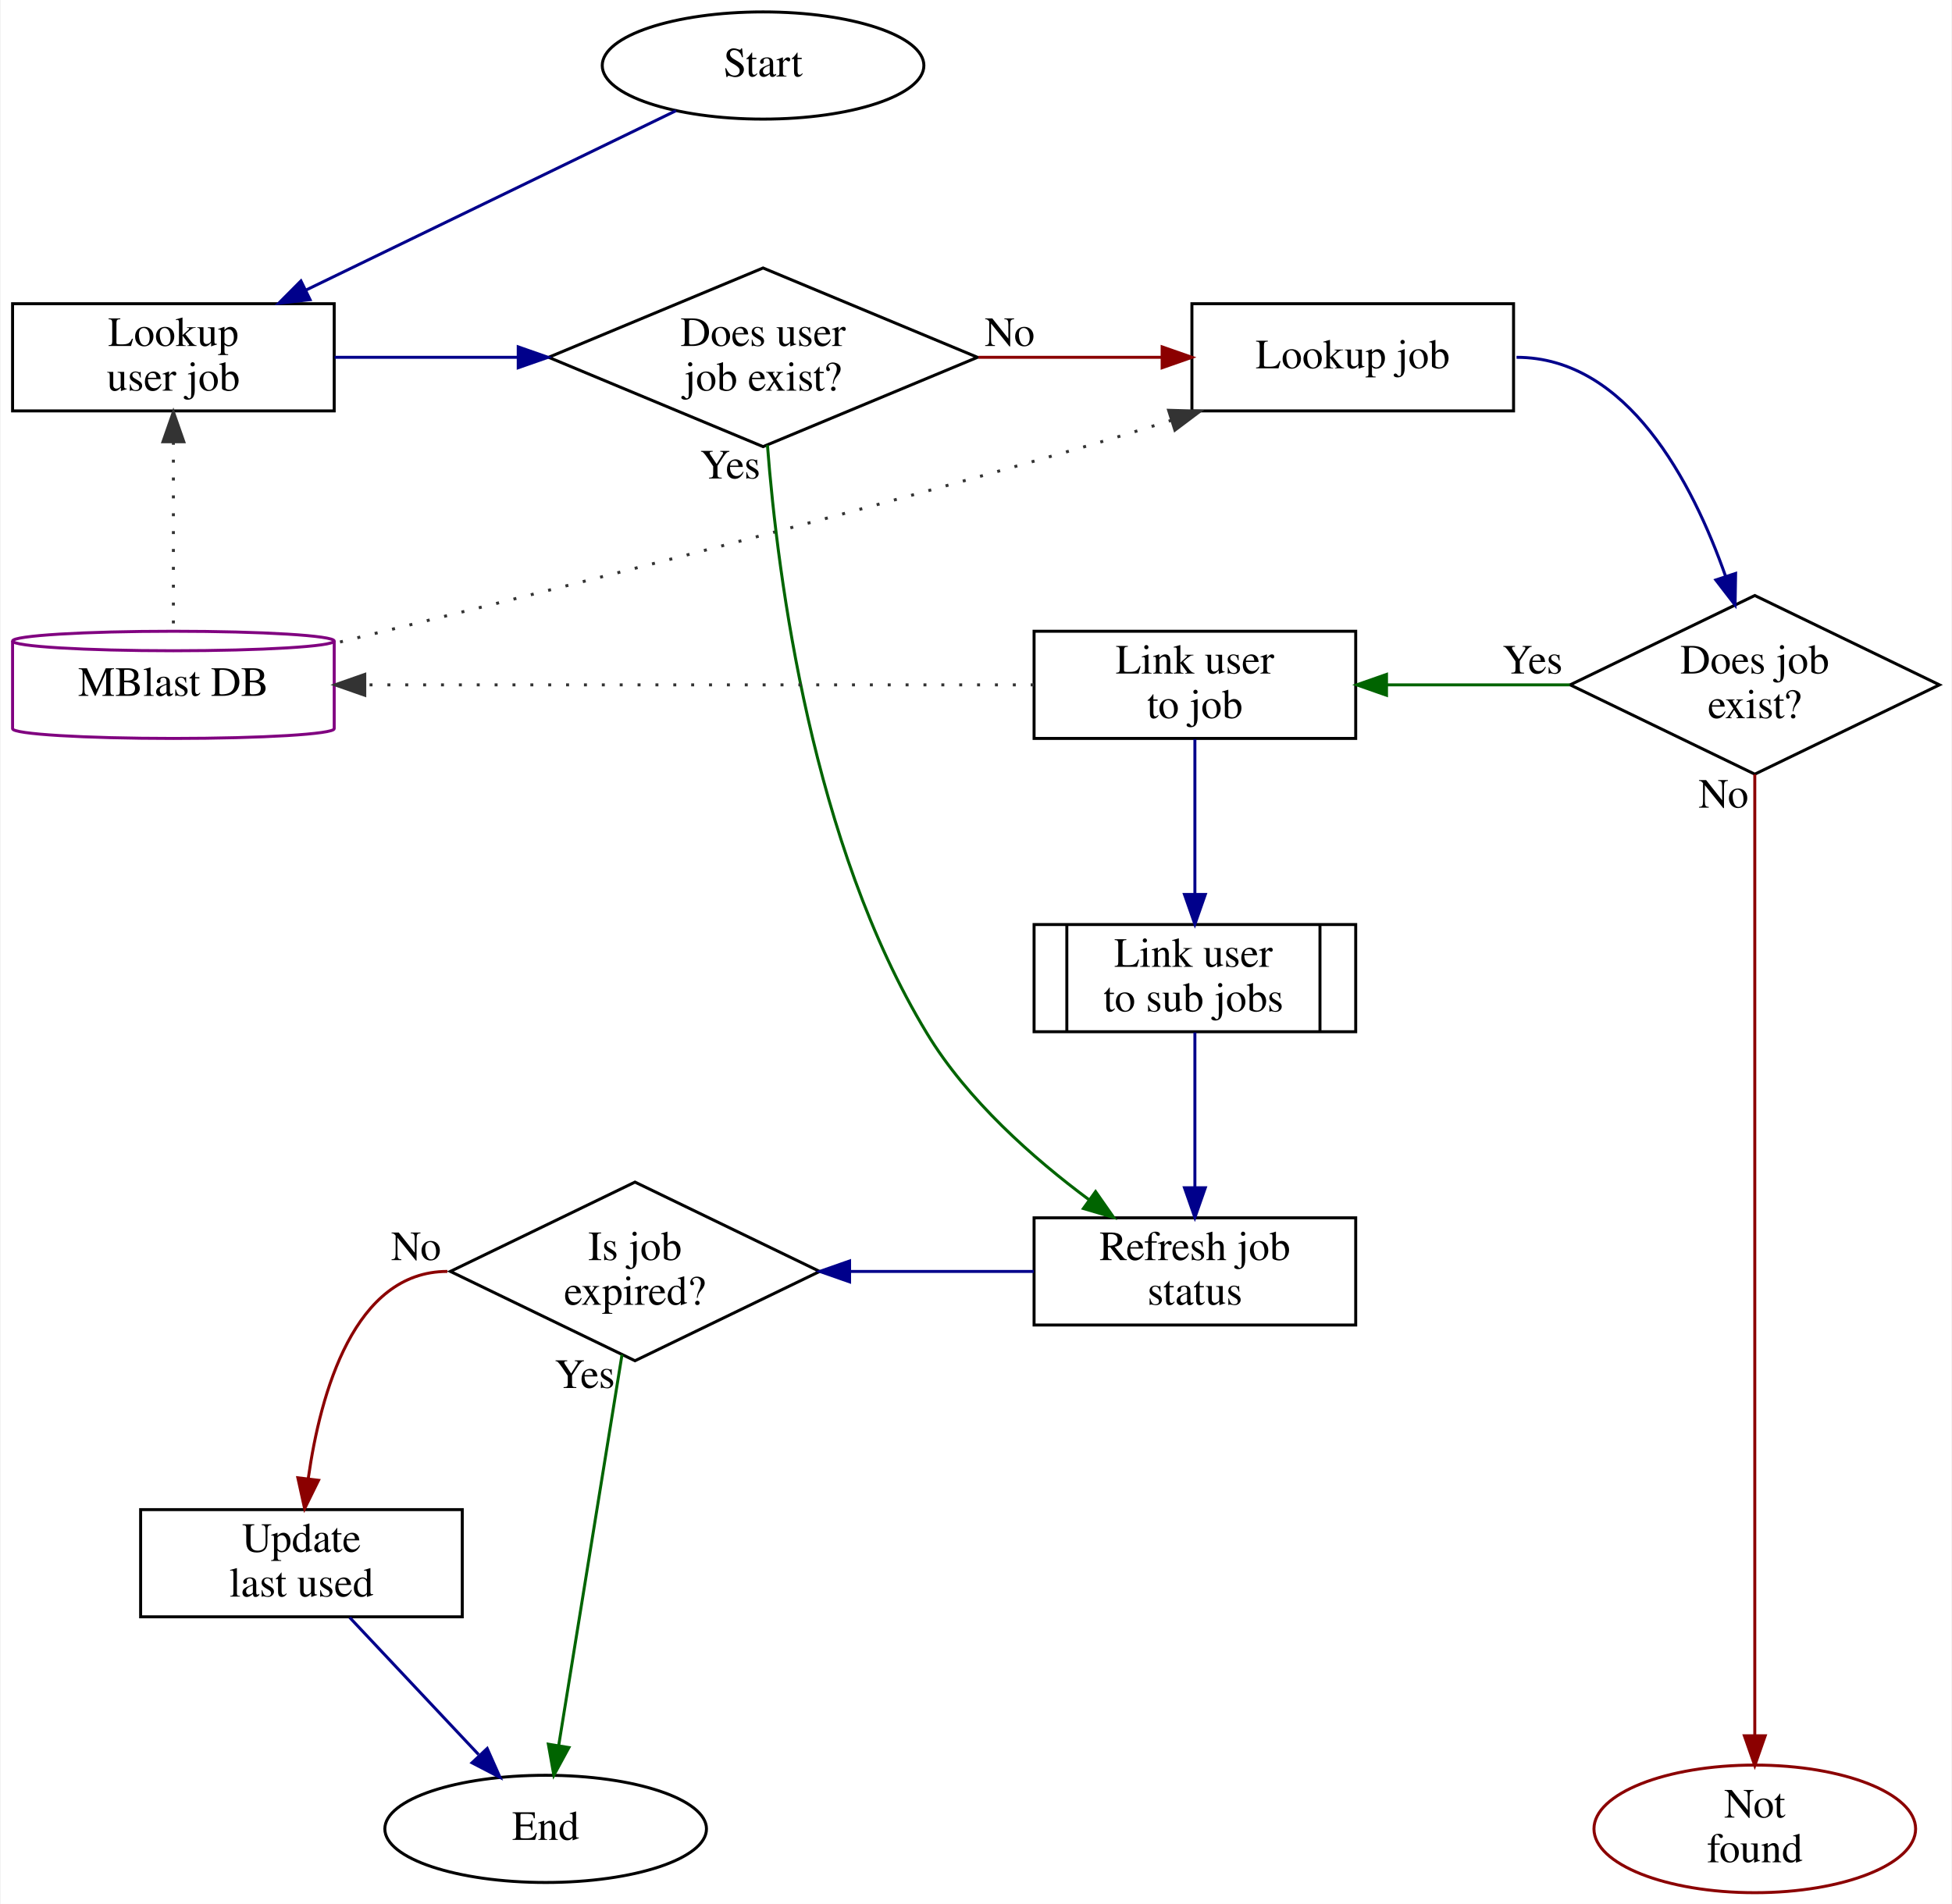
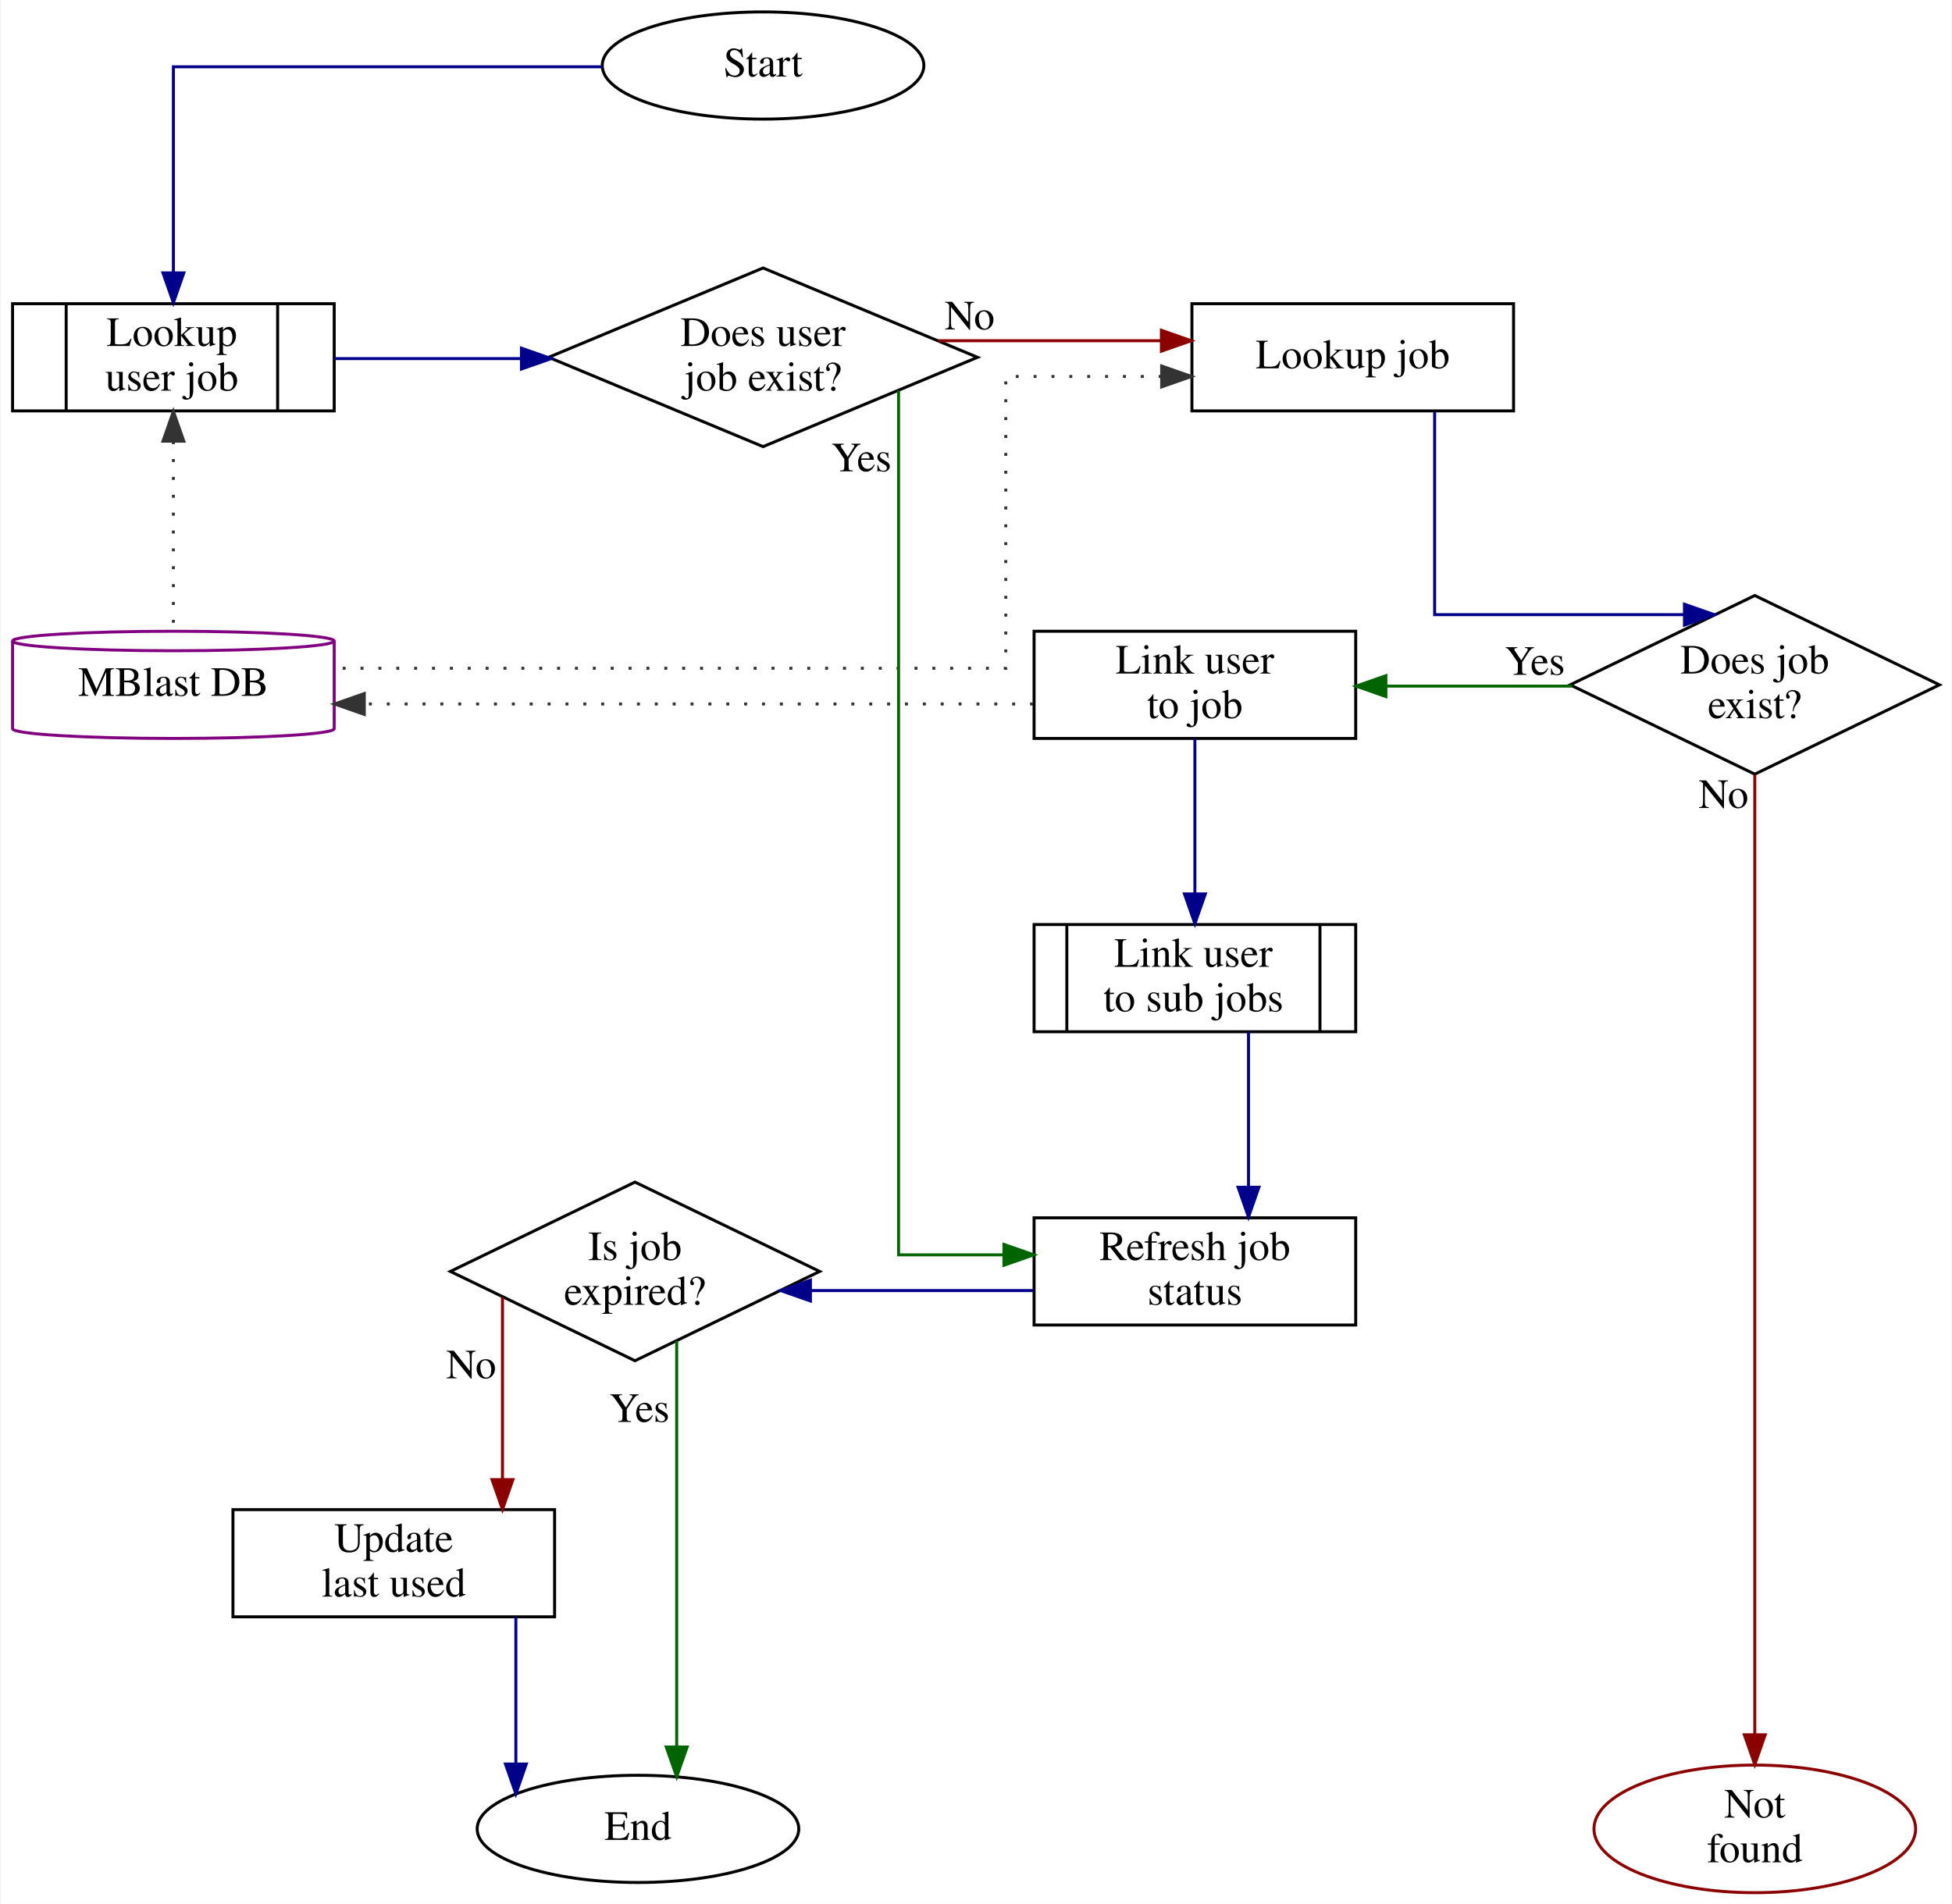
<svg xmlns="http://www.w3.org/2000/svg" width="655pt" height="639pt" viewBox="0.00 0.00 655.00 639.43">
  <g id="graph0" class="graph" transform="scale(1 1) rotate(0) translate(4 635.43)">
    <polygon fill="white" stroke="transparent" points="-4,4 -4,-635.43 651,-635.43 651,4 -4,4" />
    <g id="node1" class="node">
      <ellipse fill="none" stroke="black" cx="252" cy="-613.43" rx="54" ry="18" />
      <text text-anchor="middle" x="252" y="-609.73" font-family="Times,serif" font-size="14.00">Start</text>
    </g>
    <g id="node4" class="node">
-       <polygon fill="none" stroke="black" points="108,-533.43 0,-533.43 0,-497.43 108,-497.43 108,-533.43" />
-       <text text-anchor="middle" x="54" y="-519.23" font-family="Times,serif" font-size="14.00">Lookup</text>
-       <text text-anchor="middle" x="54" y="-504.23" font-family="Times,serif" font-size="14.00">user job</text>
+       <polygon fill="none" stroke="black" points="0,-497.43 0,-533.43 108,-533.43 108,-497.43 0,-497.43" />
+       <text text-anchor="middle" x="9" y="-511.73" font-family="Times,serif" font-size="14.00"> </text>
+       <polyline fill="none" stroke="black" points="18,-497.43 18,-533.43 " />
+       <text text-anchor="middle" x="53.5" y="-519.23" font-family="Times,serif" font-size="14.00">Lookup</text>
+       <text text-anchor="middle" x="53.5" y="-504.23" font-family="Times,serif" font-size="14.00">user job</text>
+       <polyline fill="none" stroke="black" points="89,-497.43 89,-533.43 " />
+       <text text-anchor="middle" x="98.5" y="-511.73" font-family="Times,serif" font-size="14.00"> </text>
    </g>
    <g id="edge1" class="edge">
-       <path fill="none" stroke="darkblue" d="M222.78,-598.26C190.06,-582.39 136.63,-556.49 98.66,-538.08" />
-       <polygon fill="darkblue" stroke="darkblue" points="99.89,-534.79 89.36,-533.57 96.83,-541.08 99.89,-534.79" />
+       <path fill="none" stroke="darkblue" d="M197.9,-613C139.27,-613 54,-613 54,-613 54,-613 54,-543.78 54,-543.78" />
+       <polygon fill="darkblue" stroke="darkblue" points="57.5,-543.78 54,-533.78 50.5,-543.78 57.5,-543.78" />
    </g>
    <g id="node5" class="node">
      <polygon fill="none" stroke="black" points="504,-533.43 396,-533.43 396,-497.43 504,-497.43 504,-533.43" />
      <text text-anchor="middle" x="450" y="-511.73" font-family="Times,serif" font-size="14.00">Lookup job</text>
    </g>
    <g id="node2" class="node">
-       <ellipse fill="none" stroke="black" cx="179" cy="-21.21" rx="54" ry="18" />
-       <text text-anchor="middle" x="179" y="-17.51" font-family="Times,serif" font-size="14.00">End</text>
+       <ellipse fill="none" stroke="black" cx="210" cy="-21.21" rx="54" ry="18" />
+       <text text-anchor="middle" x="210" y="-17.51" font-family="Times,serif" font-size="14.00">End</text>
    </g>
    <g id="node3" class="node">
      <ellipse fill="none" stroke="darkred" cx="585" cy="-21.21" rx="54" ry="21.43" />
      <text text-anchor="middle" x="585" y="-25.01" font-family="Times,serif" font-size="14.00">Not</text>
      <text text-anchor="middle" x="585" y="-10.01" font-family="Times,serif" font-size="14.00">found</text>
    </g>
    <g id="node6" class="node">
      <path fill="none" stroke="purple" d="M108,-420.15C108,-421.96 83.8,-423.43 54,-423.43 24.2,-423.43 0,-421.96 0,-420.15 0,-420.15 0,-390.7 0,-390.7 0,-388.89 24.2,-387.43 54,-387.43 83.8,-387.43 108,-388.89 108,-390.7 108,-390.7 108,-420.15 108,-420.15" />
      <path fill="none" stroke="purple" d="M108,-420.15C108,-418.35 83.8,-416.88 54,-416.88 24.2,-416.88 0,-418.35 0,-420.15" />
      <text text-anchor="middle" x="54" y="-401.73" font-family="Times,serif" font-size="14.00">MBlast DB</text>
    </g>
    <g id="edge3" class="edge">
-       <path fill="none" stroke="#333333" stroke-dasharray="1,5" d="M54,-487.06C54,-467.15 54,-440.8 54,-423.74" />
-       <polygon fill="#333333" stroke="#333333" points="50.5,-487.07 54,-497.07 57.5,-487.07 50.5,-487.07" />
+       <path fill="none" stroke="#333333" stroke-dasharray="1,5" d="M54,-487.26C54,-487.26 54,-423.62 54,-423.62" />
+       <polygon fill="#333333" stroke="#333333" points="50.5,-487.26 54,-497.26 57.5,-487.26 50.5,-487.26" />
    </g>
    <g id="node7" class="node">
      <polygon fill="none" stroke="black" points="252,-545.43 180,-515.43 252,-485.43 324,-515.43 252,-545.43" />
      <text text-anchor="middle" x="252" y="-519.23" font-family="Times,serif" font-size="14.00">Does user</text>
      <text text-anchor="middle" x="252" y="-504.23" font-family="Times,serif" font-size="14.00">job exist?</text>
    </g>
    <g id="edge2" class="edge">
-       <path fill="none" stroke="darkblue" d="M108.14,-515.43C128.66,-515.43 149.19,-515.43 169.71,-515.43" />
-       <polygon fill="darkblue" stroke="darkblue" points="169.79,-518.93 179.79,-515.43 169.79,-511.93 169.79,-518.93" />
+       <path fill="none" stroke="darkblue" d="M108.1,-515C108.1,-515 170.87,-515 170.87,-515" />
+       <polygon fill="darkblue" stroke="darkblue" points="170.87,-518.5 180.87,-515 170.87,-511.5 170.87,-518.5" />
    </g>
    <g id="edge6" class="edge">
-       <path fill="none" stroke="#333333" stroke-dasharray="1,5" d="M389.15,-494.28C379.43,-491.22 369.46,-488.17 360,-485.43 272.39,-460.03 169.52,-434.3 108.16,-419.38" />
-       <polygon fill="#333333" stroke="#333333" points="388.17,-497.64 398.76,-497.34 390.29,-490.97 388.17,-497.64" />
+       <path fill="none" stroke="#333333" stroke-dasharray="1,5" d="M385.84,-509C385.84,-509 333.5,-509 333.5,-509 333.5,-509 333.5,-411 333.5,-411 333.5,-411 189.5,-411 108.22,-411" />
+       <polygon fill="#333333" stroke="#333333" points="385.84,-512.5 395.84,-509 385.84,-505.5 385.84,-512.5" />
    </g>
    <g id="node8" class="node">
      <polygon fill="none" stroke="black" points="585,-435.43 523,-405.43 585,-375.43 647,-405.43 585,-435.43" />
      <text text-anchor="middle" x="585" y="-409.23" font-family="Times,serif" font-size="14.00">Does job</text>
      <text text-anchor="middle" x="585" y="-394.23" font-family="Times,serif" font-size="14.00">exist?</text>
    </g>
    <g id="edge7" class="edge">
-       <path fill="none" stroke="darkblue" d="M505,-515.43C542.23,-515.43 564.03,-473.59 575.24,-441.76" />
-       <polygon fill="darkblue" stroke="darkblue" points="578.56,-442.85 578.38,-432.26 571.92,-440.65 578.56,-442.85" />
+       <path fill="none" stroke="darkblue" d="M477.5,-497.1C477.5,-471.73 477.5,-429 477.5,-429 477.5,-429 561.39,-429 561.39,-429" />
+       <polygon fill="darkblue" stroke="darkblue" points="561.39,-432.5 571.39,-429 561.39,-425.5 561.39,-432.5" />
    </g>
    <g id="node10" class="node">
      <polygon fill="none" stroke="black" points="451,-423.43 343,-423.43 343,-387.43 451,-387.43 451,-423.43" />
      <text text-anchor="middle" x="397" y="-409.23" font-family="Times,serif" font-size="14.00">Link user</text>
      <text text-anchor="middle" x="397" y="-394.23" font-family="Times,serif" font-size="14.00">to job</text>
    </g>
    <g id="edge5" class="edge">
-       <path fill="none" stroke="darkred" d="M324.32,-515.43C344.85,-515.43 365.38,-515.43 385.92,-515.43" />
-       <polygon fill="darkred" stroke="darkred" points="386,-518.93 396,-515.43 386,-511.93 386,-518.93" />
-       <text text-anchor="middle" x="334.82" y="-519.23" font-family="Times,serif" font-size="14.00">No</text>
+       <path fill="none" stroke="darkred" d="M310.87,-521C310.87,-521 385.75,-521 385.75,-521" />
+       <polygon fill="darkred" stroke="darkred" points="385.75,-524.5 395.75,-521 385.75,-517.5 385.75,-524.5" />
+       <text text-anchor="middle" x="321.37" y="-524.8" font-family="Times,serif" font-size="14.00">No</text>
    </g>
    <g id="node9" class="node">
      <polygon fill="none" stroke="black" points="451,-226.43 343,-226.43 343,-190.43 451,-190.43 451,-226.43" />
      <text text-anchor="middle" x="397" y="-212.23" font-family="Times,serif" font-size="14.00">Refresh job</text>
      <text text-anchor="middle" x="397" y="-197.23" font-family="Times,serif" font-size="14.00">status</text>
    </g>
    <g id="edge4" class="edge">
-       <path fill="none" stroke="darkgreen" d="M253.47,-485.93C256.94,-440.93 268.51,-351.98 307,-288.43 320.6,-265.96 342.69,-246.44 361.58,-232.41" />
-       <polygon fill="darkgreen" stroke="darkgreen" points="363.65,-235.24 369.72,-226.56 359.56,-229.56 363.65,-235.24" />
-       <text text-anchor="middle" x="240.97" y="-474.73" font-family="Times,serif" font-size="14.00">Yes</text>
+       <path fill="none" stroke="darkgreen" d="M297.5,-504.34C297.5,-449.96 297.5,-214 297.5,-214 297.5,-214 332.88,-214 332.88,-214" />
+       <polygon fill="darkgreen" stroke="darkgreen" points="332.88,-217.5 342.88,-214 332.88,-210.5 332.88,-217.5" />
+       <text text-anchor="middle" x="285" y="-477.14" font-family="Times,serif" font-size="14.00">Yes</text>
    </g>
    <g id="edge9" class="edge">
-       <path fill="none" stroke="darkred" d="M585,-375.38C585,-304.8 585,-124.74 585,-52.69" />
-       <polygon fill="darkred" stroke="darkred" points="588.5,-52.48 585,-42.48 581.5,-52.48 588.5,-52.48" />
-       <text text-anchor="middle" x="574.5" y="-364.18" font-family="Times,serif" font-size="14.00">No</text>
+       <path fill="none" stroke="darkred" d="M585,-375.28C585,-375.28 585,-52.81 585,-52.81" />
+       <polygon fill="darkred" stroke="darkred" points="588.5,-52.81 585,-42.81 581.5,-52.81 588.5,-52.81" />
+       <text text-anchor="middle" x="574.5" y="-364.08" font-family="Times,serif" font-size="14.00">No</text>
    </g>
    <g id="edge11" class="edge">
-       <path fill="none" stroke="#333333" stroke-dasharray="1,5" d="M342.86,-405.43C268.02,-405.43 193.18,-405.43 118.34,-405.43" />
-       <polygon fill="#333333" stroke="#333333" points="118.26,-401.93 108.26,-405.43 118.26,-408.93 118.26,-401.93" />
+       <path fill="none" stroke="#333333" stroke-dasharray="1,5" d="M342.65,-399C342.65,-399 118.1,-399 118.1,-399" />
+       <polygon fill="#333333" stroke="#333333" points="118.1,-395.5 108.1,-399 118.1,-402.5 118.1,-395.5" />
    </g>
    <g id="edge8" class="edge">
-       <path fill="none" stroke="darkgreen" d="M461.4,-405.43C481.89,-405.43 502.38,-405.43 522.87,-405.43" />
-       <polygon fill="darkgreen" stroke="darkgreen" points="461.34,-401.93 451.34,-405.43 461.34,-408.93 461.34,-401.93" />
-       <text text-anchor="middle" x="510.37" y="-409.23" font-family="Times,serif" font-size="14.00">Yes</text>
+       <path fill="none" stroke="darkgreen" d="M461.13,-405C461.13,-405 523.66,-405 523.66,-405" />
+       <polygon fill="darkgreen" stroke="darkgreen" points="461.13,-401.5 451.13,-405 461.13,-408.5 461.13,-401.5" />
+       <text text-anchor="middle" x="511.16" y="-408.8" font-family="Times,serif" font-size="14.00">Yes</text>
    </g>
    <g id="node11" class="node">
      <polygon fill="none" stroke="black" points="343,-288.93 343,-324.93 451,-324.93 451,-288.93 343,-288.93" />
      <text text-anchor="middle" x="348.5" y="-303.23" font-family="Times,serif" font-size="14.00"> </text>
      <polyline fill="none" stroke="black" points="354,-288.93 354,-324.93 " />
      <text text-anchor="middle" x="396.5" y="-310.73" font-family="Times,serif" font-size="14.00">Link user</text>
      <text text-anchor="middle" x="396.5" y="-295.73" font-family="Times,serif" font-size="14.00">to sub jobs</text>
      <polyline fill="none" stroke="black" points="439,-288.93 439,-324.93 " />
      <text text-anchor="middle" x="445" y="-303.23" font-family="Times,serif" font-size="14.00"> </text>
    </g>
    <g id="edge10" class="edge">
-       <path fill="none" stroke="darkblue" d="M397,-387.17C397,-372.77 397,-351.96 397,-335.28" />
-       <polygon fill="darkblue" stroke="darkblue" points="400.5,-335.03 397,-325.03 393.5,-335.03 400.5,-335.03" />
+       <path fill="none" stroke="darkblue" d="M397,-387.36C397,-387.36 397,-335.21 397,-335.21" />
+       <polygon fill="darkblue" stroke="darkblue" points="400.5,-335.21 397,-325.21 393.5,-335.21 400.5,-335.21" />
    </g>
    <g id="edge12" class="edge">
-       <path fill="none" stroke="darkblue" d="M397,-288.67C397,-274.27 397,-253.46 397,-236.78" />
-       <polygon fill="darkblue" stroke="darkblue" points="400.5,-236.53 397,-226.53 393.5,-236.53 400.5,-236.53" />
+       <path fill="none" stroke="darkblue" d="M415,-288.86C415,-288.86 415,-236.71 415,-236.71" />
+       <polygon fill="darkblue" stroke="darkblue" points="418.5,-236.71 415,-226.71 411.5,-236.71 418.5,-236.71" />
    </g>
    <g id="node12" class="node">
      <polygon fill="none" stroke="black" points="209,-238.43 147,-208.43 209,-178.43 271,-208.43 209,-238.43" />
      <text text-anchor="middle" x="209" y="-212.23" font-family="Times,serif" font-size="14.00">Is job</text>
      <text text-anchor="middle" x="209" y="-197.23" font-family="Times,serif" font-size="14.00">expired?</text>
    </g>
    <g id="edge15" class="edge">
-       <path fill="none" stroke="darkgreen" d="M204.64,-180.49C198.95,-145.4 189.07,-84.37 183.38,-49.23" />
-       <polygon fill="darkgreen" stroke="darkgreen" points="186.81,-48.53 181.75,-39.22 179.9,-49.65 186.81,-48.53" />
-       <text text-anchor="middle" x="192.14" y="-169.29" font-family="Times,serif" font-size="14.00">Yes</text>
+       <path fill="none" stroke="darkgreen" d="M223,-185.09C223,-185.09 223,-48.7 223,-48.7" />
+       <polygon fill="darkgreen" stroke="darkgreen" points="226.5,-48.7 223,-38.7 219.5,-48.7 226.5,-48.7" />
+       <text text-anchor="middle" x="210.5" y="-157.89" font-family="Times,serif" font-size="14.00">Yes</text>
    </g>
    <g id="edge13" class="edge">
-       <path fill="none" stroke="darkblue" d="M281.16,-208.43C301.73,-208.43 322.31,-208.43 342.88,-208.43" />
-       <polygon fill="darkblue" stroke="darkblue" points="281.05,-204.93 271.05,-208.43 281.05,-211.93 281.05,-204.93" />
+       <path fill="none" stroke="darkblue" d="M267.9,-202C267.9,-202 342.71,-202 342.71,-202" />
+       <polygon fill="darkblue" stroke="darkblue" points="267.9,-198.5 257.9,-202 267.9,-205.5 267.9,-198.5" />
    </g>
    <g id="node13" class="node">
-       <polygon fill="none" stroke="black" points="151,-128.43 43,-128.43 43,-92.43 151,-92.43 151,-128.43" />
-       <text text-anchor="middle" x="97" y="-114.23" font-family="Times,serif" font-size="14.00">Update</text>
-       <text text-anchor="middle" x="97" y="-99.23" font-family="Times,serif" font-size="14.00">last used</text>
+       <polygon fill="none" stroke="black" points="182,-128.43 74,-128.43 74,-92.43 182,-92.43 182,-128.43" />
+       <text text-anchor="middle" x="128" y="-114.23" font-family="Times,serif" font-size="14.00">Update</text>
+       <text text-anchor="middle" x="128" y="-99.23" font-family="Times,serif" font-size="14.00">last used</text>
    </g>
    <g id="edge14" class="edge">
-       <path fill="none" stroke="darkred" d="M146,-208.43C114.72,-208.43 103.4,-167.73 99.31,-139.06" />
-       <polygon fill="darkred" stroke="darkred" points="102.74,-138.28 98.07,-128.77 95.79,-139.12 102.74,-138.28" />
-       <text text-anchor="middle" x="135.5" y="-212.23" font-family="Times,serif" font-size="14.00">No</text>
+       <path fill="none" stroke="darkred" d="M164.5,-199.73C164.5,-199.73 164.5,-138.5 164.5,-138.5" />
+       <polygon fill="darkred" stroke="darkred" points="168,-138.5 164.5,-128.5 161,-138.5 168,-138.5" />
+       <text text-anchor="middle" x="154" y="-172.53" font-family="Times,serif" font-size="14.00">No</text>
    </g>
    <g id="edge16" class="edge">
-       <path fill="none" stroke="darkblue" d="M113.2,-92.2C125.57,-79.04 142.75,-60.76 156.46,-46.19" />
-       <polygon fill="darkblue" stroke="darkblue" points="159.37,-48.21 163.67,-38.52 154.27,-43.41 159.37,-48.21" />
+       <path fill="none" stroke="darkblue" d="M169,-92.37C169,-92.37 169,-42.99 169,-42.99" />
+       <polygon fill="darkblue" stroke="darkblue" points="172.5,-42.99 169,-32.99 165.5,-42.99 172.5,-42.99" />
    </g>
  </g>
</svg>
